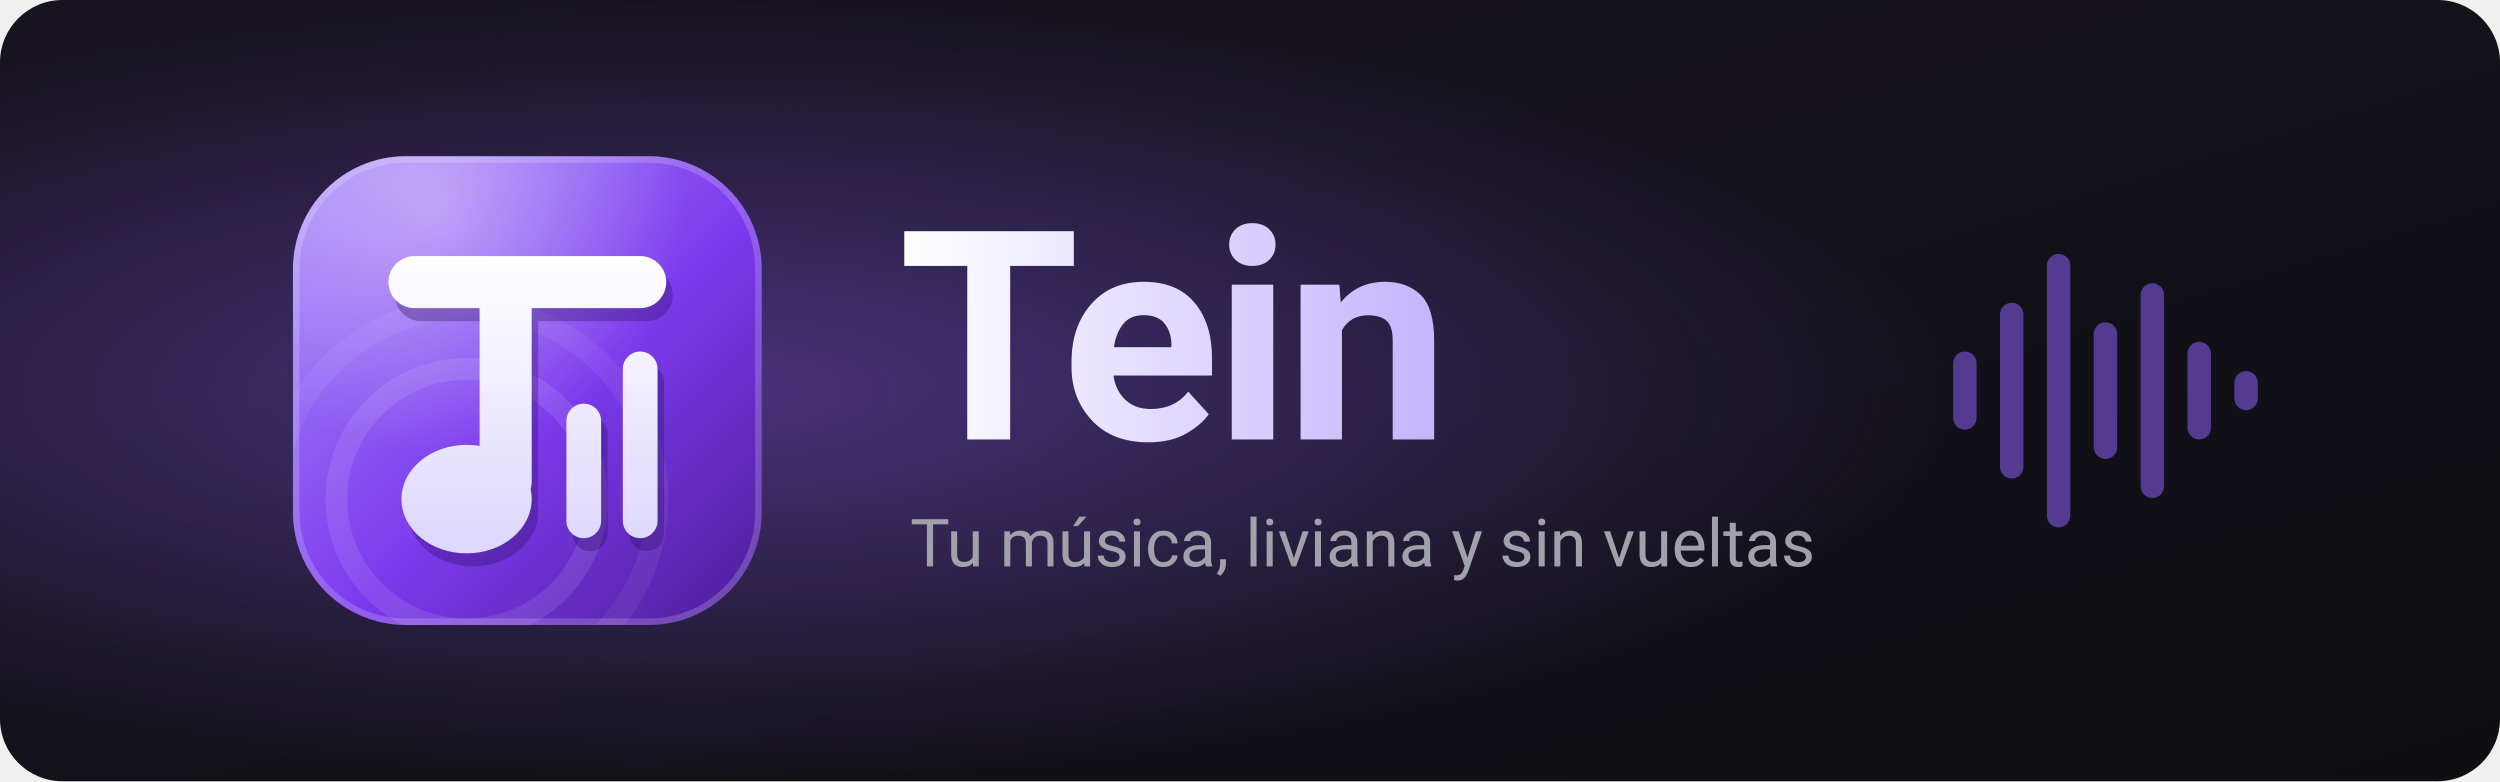
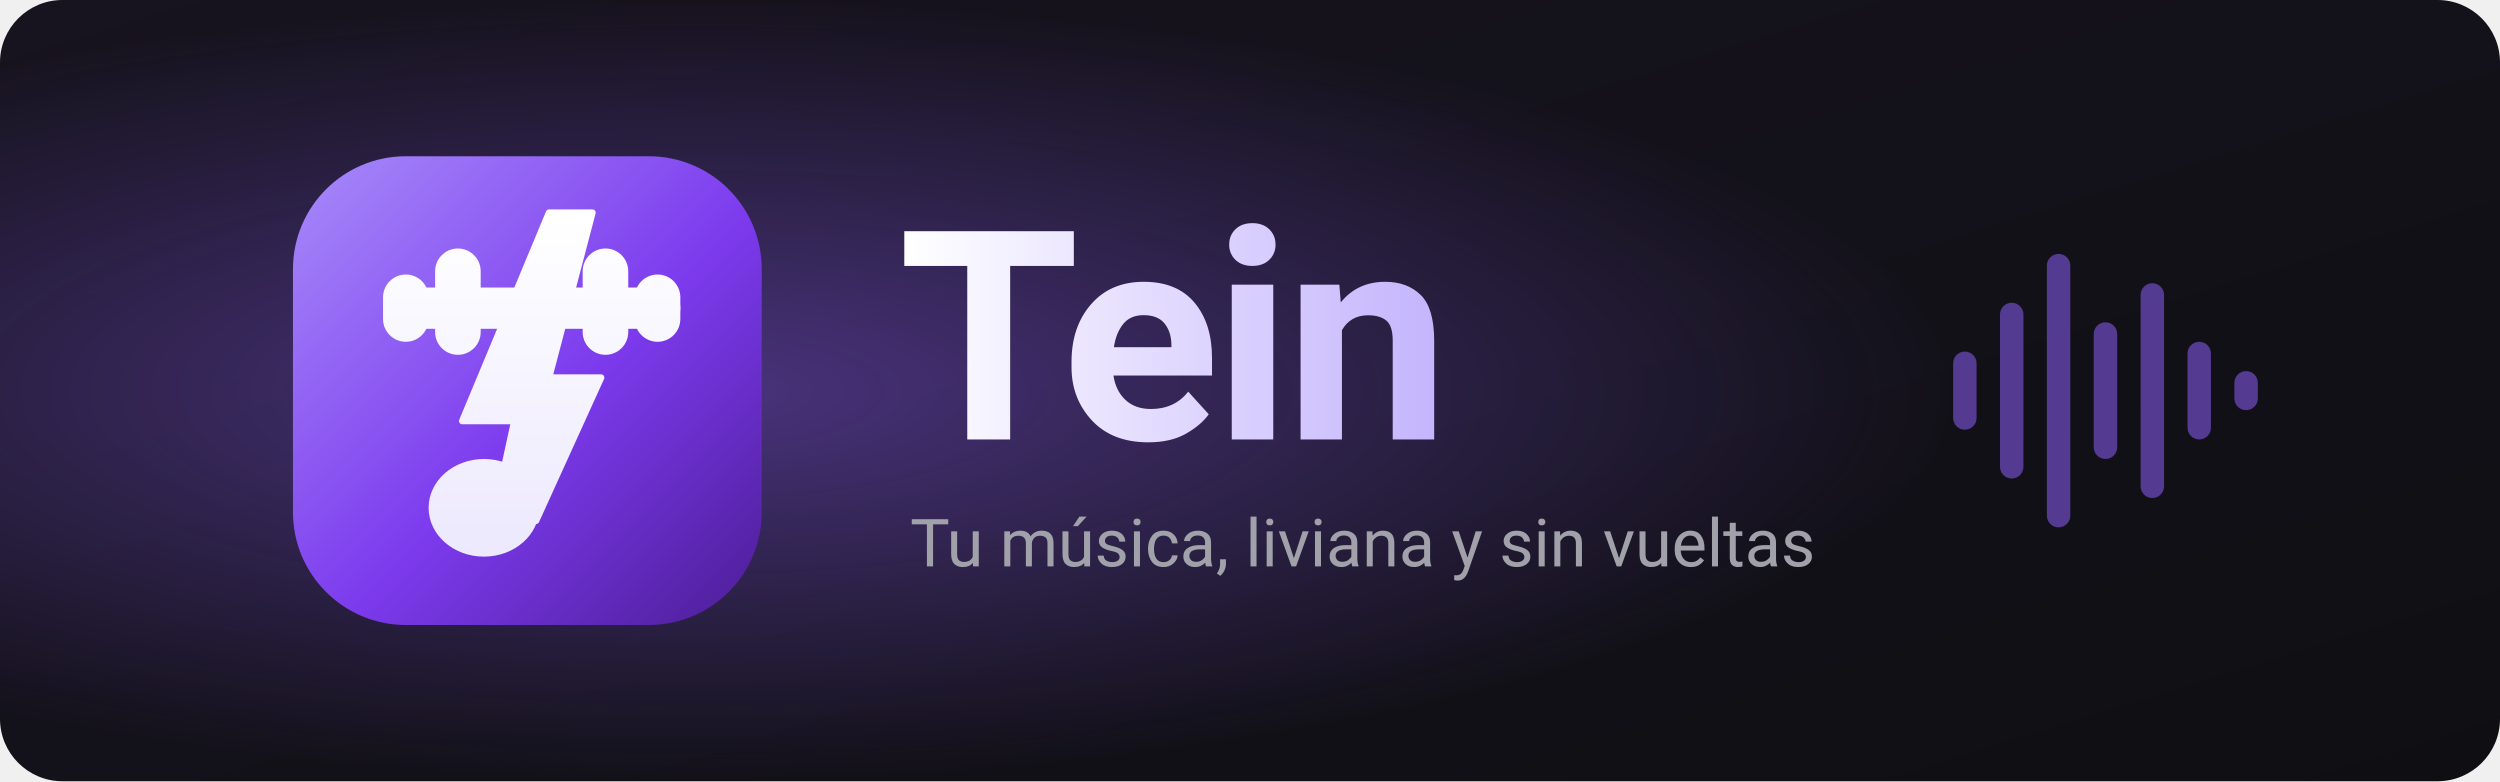
<svg xmlns="http://www.w3.org/2000/svg" width="1280" height="400" viewBox="0 0 1280 400">
  <defs>
    <linearGradient id="bg" x1="0" y1="0" x2="1" y2="1">
      <stop offset="0" stop-color="#17131f" />
      <stop offset="1" stop-color="#0f0f13" />
    </linearGradient>
    <radialGradient id="glow" cx="0.28" cy="0.5" r="0.5">
      <stop offset="0" stop-color="#8b5cf6" stop-opacity="0.45" />
      <stop offset="1" stop-color="#8b5cf6" stop-opacity="0" />
    </radialGradient>
    <linearGradient id="g" x1="0" y1="0" x2="1" y2="1">
      <stop offset="0" stop-color="#a78bfa" />
      <stop offset="0.55" stop-color="#7c3aed" />
      <stop offset="1" stop-color="#4c1d95" />
    </linearGradient>
    <linearGradient id="t" x1="0" y1="0" x2="1" y2="0">
      <stop offset="0" stop-color="#ffffff" />
      <stop offset="1" stop-color="#c4b5fd" />
    </linearGradient>
  </defs>
  <rect width="1280" height="400" rx="32" fill="url(#bg)" />
  <rect width="1280" height="400" rx="32" fill="url(#glow)" />
  <g transform="translate(150,80) scale(2.2222)">
    <defs>
      <linearGradient id="lg" x1="0" y1="0" x2="1" y2="1">
        <stop offset="0" stop-color="#a78bfa" />
        <stop offset="0.55" stop-color="#7c3aed" />
        <stop offset="1" stop-color="#4c1d95" />
      </linearGradient>
-       <radialGradient id="lh" cx="0.3" cy="0.1" r="0.9">
-         <stop offset="0" stop-color="#ffffff" stop-opacity="0.38" />
-         <stop offset="0.6" stop-color="#ffffff" stop-opacity="0" />
-       </radialGradient>
-       <linearGradient id="lw" x1="0" y1="0" x2="0" y2="1">
+       <linearGradient id="lw" gradientUnits="userSpaceOnUse" x1="0" y1="14" x2="0" y2="90">
        <stop offset="0" stop-color="#ffffff" />
-         <stop offset="1" stop-color="#ddd6fe" />
+         <stop offset="1" stop-color="#ede9fe" />
      </linearGradient>
-       <clipPath id="lc">
-         <rect width="108" height="108" rx="26" />
-       </clipPath>
    </defs>
    <rect width="108" height="108" rx="26" fill="url(#lg)" />
-     <g clip-path="url(#lc)">
-       <rect width="108" height="108" fill="url(#lh)" />
-       <circle cx="40" cy="79" r="30" fill="none" stroke="#ffffff" stroke-opacity="0.10" stroke-width="5" />
-       <circle cx="40" cy="79" r="44" fill="none" stroke="#ffffff" stroke-opacity="0.06" stroke-width="5" />
-       <path d="M28,23h52a6,6 0 0 1 6,6v0a6,6 0 0 1 -6,6h-52a6,6 0 0 1 -6,-6v-0a6,6 0 0 1 6,-6zM49,23h0a6,6 0 0 1 6,6v46a6,6 0 0 1 -6,6h-0a6,6 0 0 1 -6,-6v-46a6,6 0 0 1 6,-6zM25,79a15,12.5 0 1 1 30,0a15,12.5 0 1 1 -30,0zM67,57h0a4,4 0 0 1 4,4v23a4,4 0 0 1 -4,4h-0a4,4 0 0 1 -4,-4v-23a4,4 0 0 1 4,-4zM80,45h0a4,4 0 0 1 4,4v35a4,4 0 0 1 -4,4h-0a4,4 0 0 1 -4,-4v-35a4,4 0 0 1 4,-4z" fill="#2e1065" fill-opacity="0.35" transform="translate(1.5,3)" />
-     </g>
-     <path d="M28,23h52a6,6 0 0 1 6,6v0a6,6 0 0 1 -6,6h-52a6,6 0 0 1 -6,-6v-0a6,6 0 0 1 6,-6zM49,23h0a6,6 0 0 1 6,6v46a6,6 0 0 1 -6,6h-0a6,6 0 0 1 -6,-6v-46a6,6 0 0 1 6,-6zM25,79a15,12.5 0 1 1 30,0a15,12.5 0 1 1 -30,0zM67,57h0a4,4 0 0 1 4,4v23a4,4 0 0 1 -4,4h-0a4,4 0 0 1 -4,-4v-23a4,4 0 0 1 4,-4zM80,45h0a4,4 0 0 1 4,4v35a4,4 0 0 1 -4,4h-0a4,4 0 0 1 -4,-4v-35a4,4 0 0 1 4,-4z" fill="url(#lw)" />
-     <rect x="0.75" y="0.75" width="106.5" height="106.5" rx="25.25" fill="none" stroke="#ffffff" stroke-opacity="0.18" stroke-width="1.5" />
+     <path d="M26,28a4.5,4.5 0 0 1 4.5,4.5v5a4.5,4.5 0 0 1 -9,0v-5a4.5,4.5 0 0 1 4.5,-4.5z" fill="url(#lw)" stroke="url(#lw)" stroke-width="1.5" stroke-linejoin="round" />
+     <path d="M38,22a4.5,4.5 0 0 1 4.5,4.5v14a4.5,4.5 0 0 1 -9,0v-14a4.5,4.5 0 0 1 4.5,-4.5z" fill="url(#lw)" stroke="url(#lw)" stroke-width="1.5" stroke-linejoin="round" />
+     <path d="M72,22a4.5,4.5 0 0 1 4.5,4.5v14a4.5,4.5 0 0 1 -9,0v-14a4.5,4.5 0 0 1 4.5,-4.5z" fill="url(#lw)" stroke="url(#lw)" stroke-width="1.5" stroke-linejoin="round" />
+     <path d="M84,28a4.5,4.5 0 0 1 4.5,4.5v5a4.5,4.5 0 0 1 -9,0v-5a4.5,4.5 0 0 1 4.5,-4.5z" fill="url(#lw)" stroke="url(#lw)" stroke-width="1.5" stroke-linejoin="round" />
+     <path d="M25.5,31h59a4,4 0 0 1 0,8h-59a4,4 0 0 1 0,-8z" fill="url(#lw)" stroke="url(#lw)" stroke-width="1.5" stroke-linejoin="round" />
+     <path d="M59,13L39,61L51,61L46,84L56,84L71,51L59,51L69,13z" fill="url(#lw)" stroke="url(#lw)" stroke-width="1.5" stroke-linejoin="round" />
+     <path d="M32,81a12,10.5 0 1 0 24,0a12,10.5 0 1 0 -24,0z" fill="url(#lw)" stroke="url(#lw)" stroke-width="1.5" stroke-linejoin="round" />
  </g>
  <text x="460" y="225" font-family="Roboto, 'DejaVu Sans', Arial, sans-serif" font-weight="700" font-size="150" fill="url(#t)" letter-spacing="-3">Tein</text>
  <text x="466" y="290" font-family="Roboto, 'DejaVu Sans', Arial, sans-serif" font-size="34" fill="#a1a1aa">Tu música, liviana y sin vueltas</text>
  <g fill="#8b5cf6" opacity="0.55">
    <rect x="1000" y="180.0" width="12" height="40" rx="6" />
    <rect x="1024" y="155.0" width="12" height="90" rx="6" />
    <rect x="1048" y="130.0" width="12" height="140" rx="6" />
    <rect x="1072" y="165.0" width="12" height="70" rx="6" />
    <rect x="1096" y="145.0" width="12" height="110" rx="6" />
    <rect x="1120" y="175.0" width="12" height="50" rx="6" />
    <rect x="1144" y="190.0" width="12" height="20" rx="6" />
  </g>
</svg>
